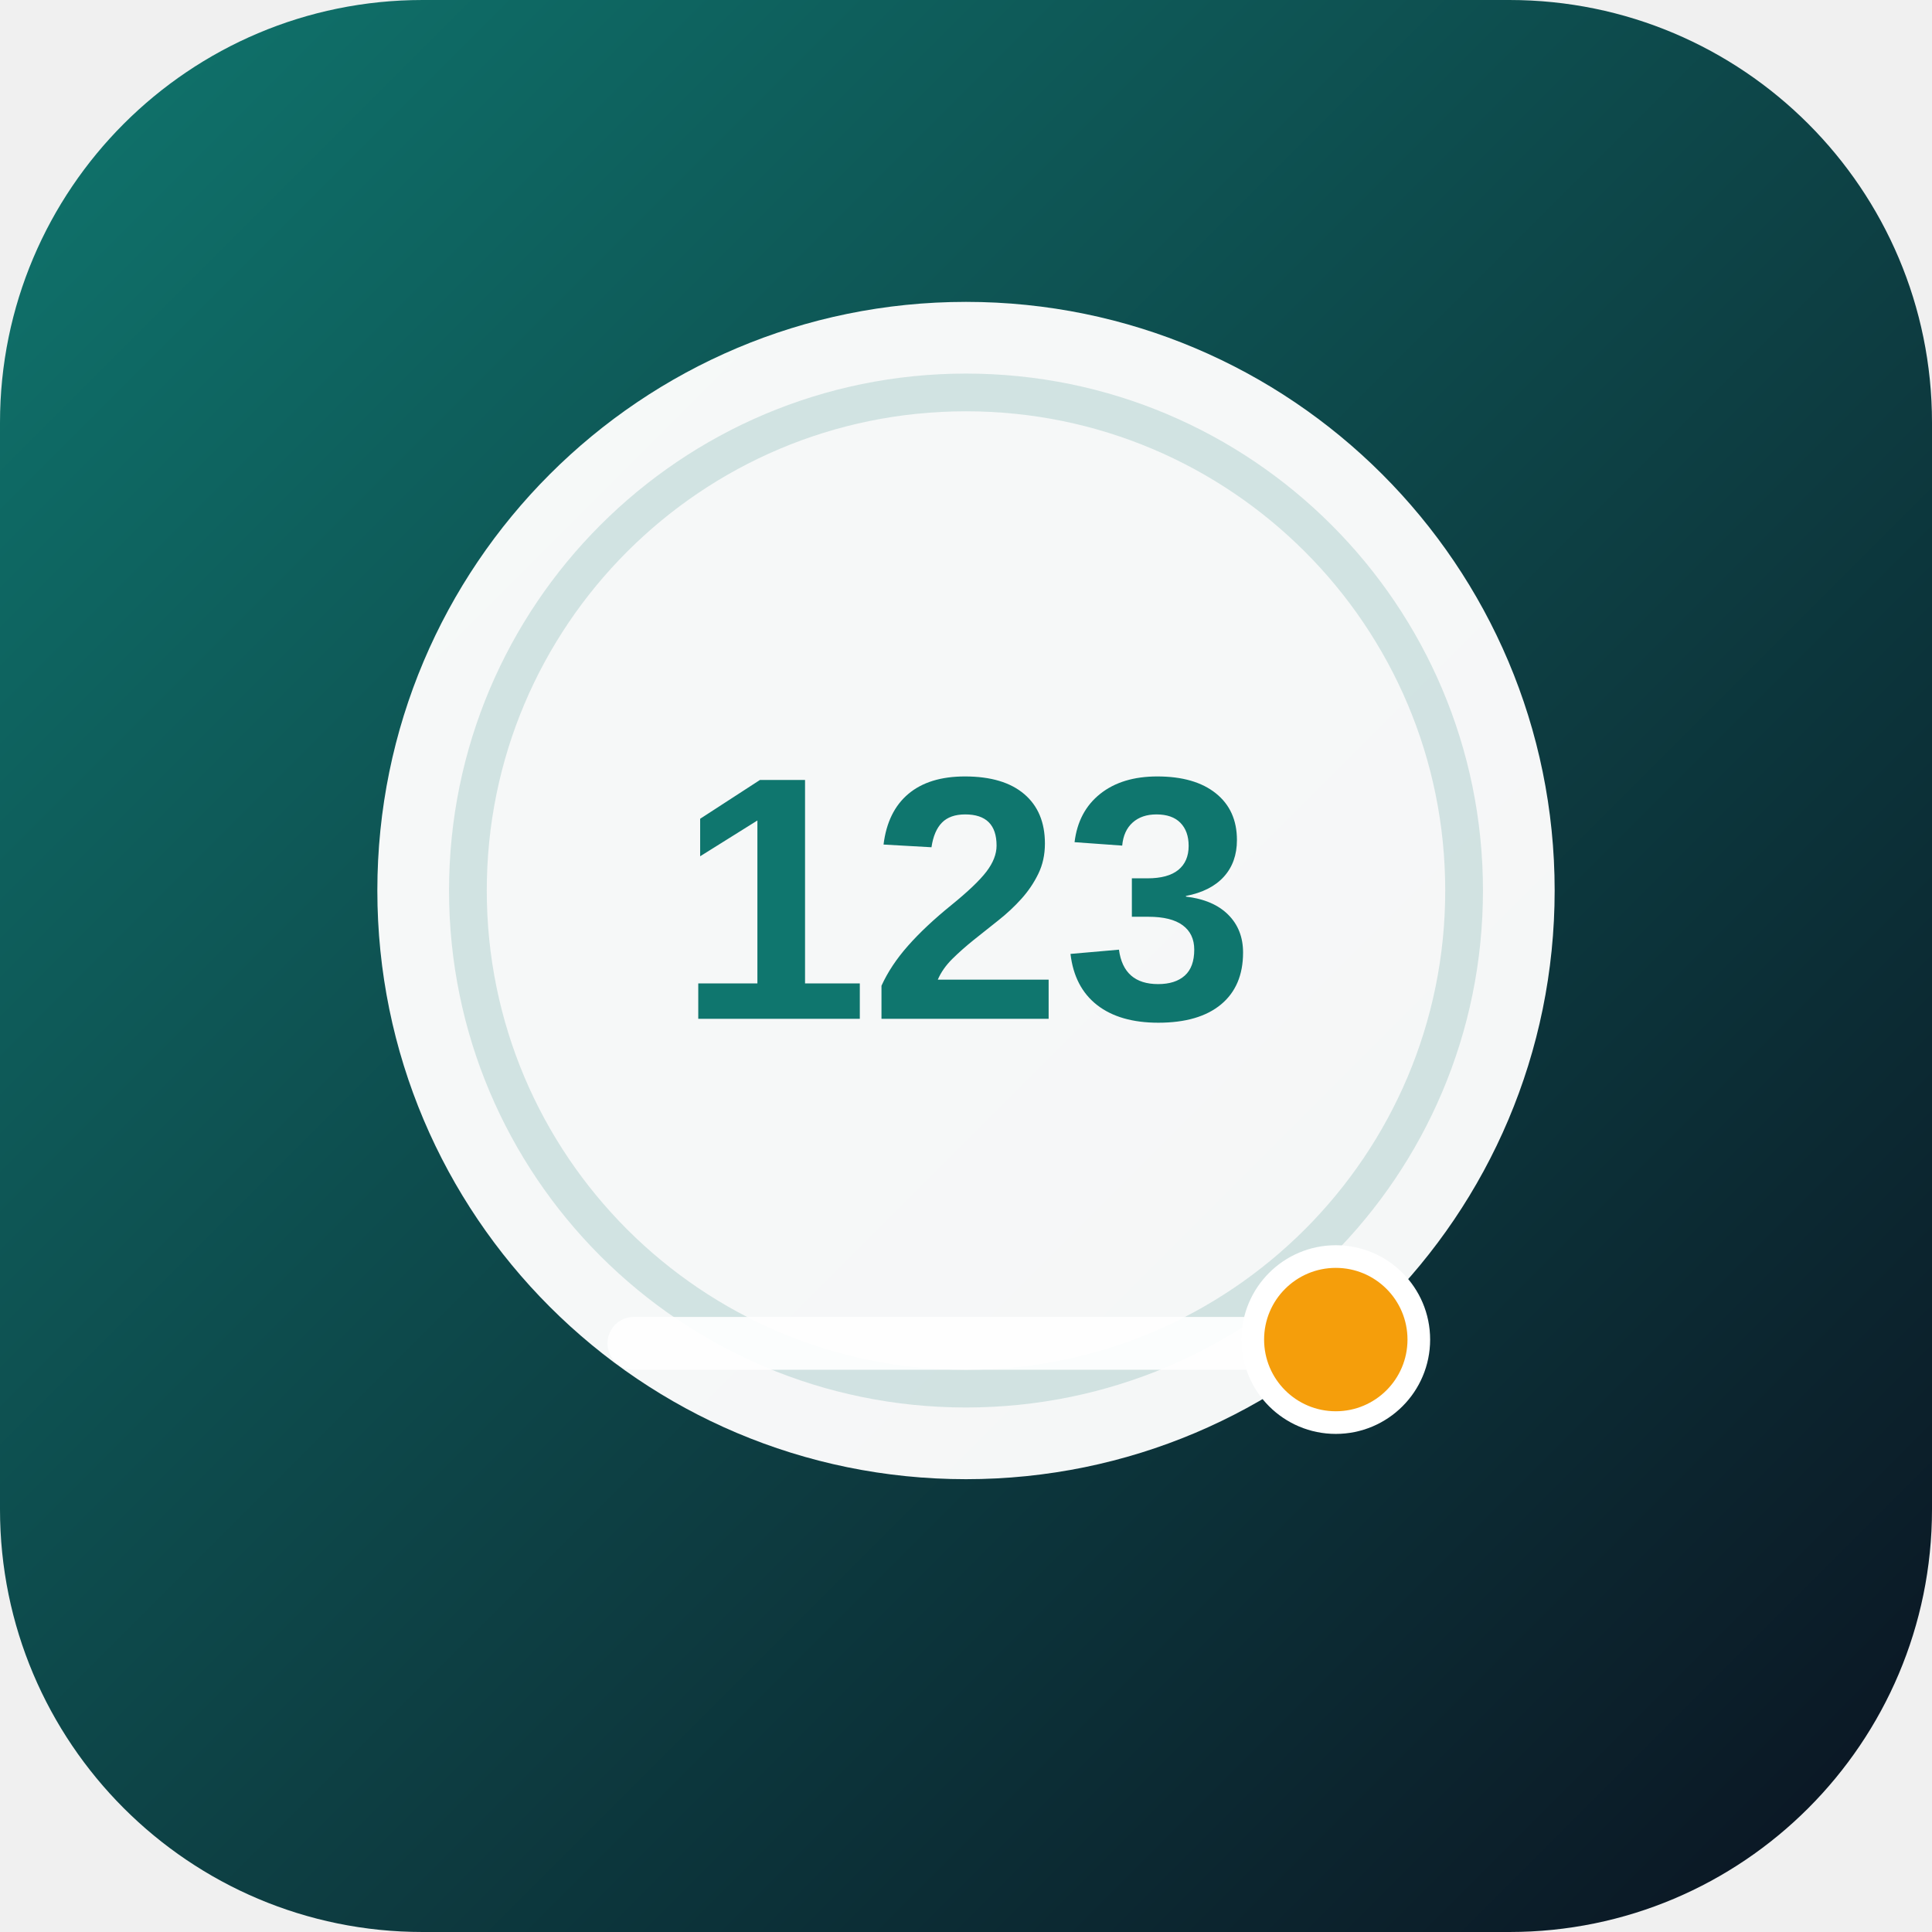
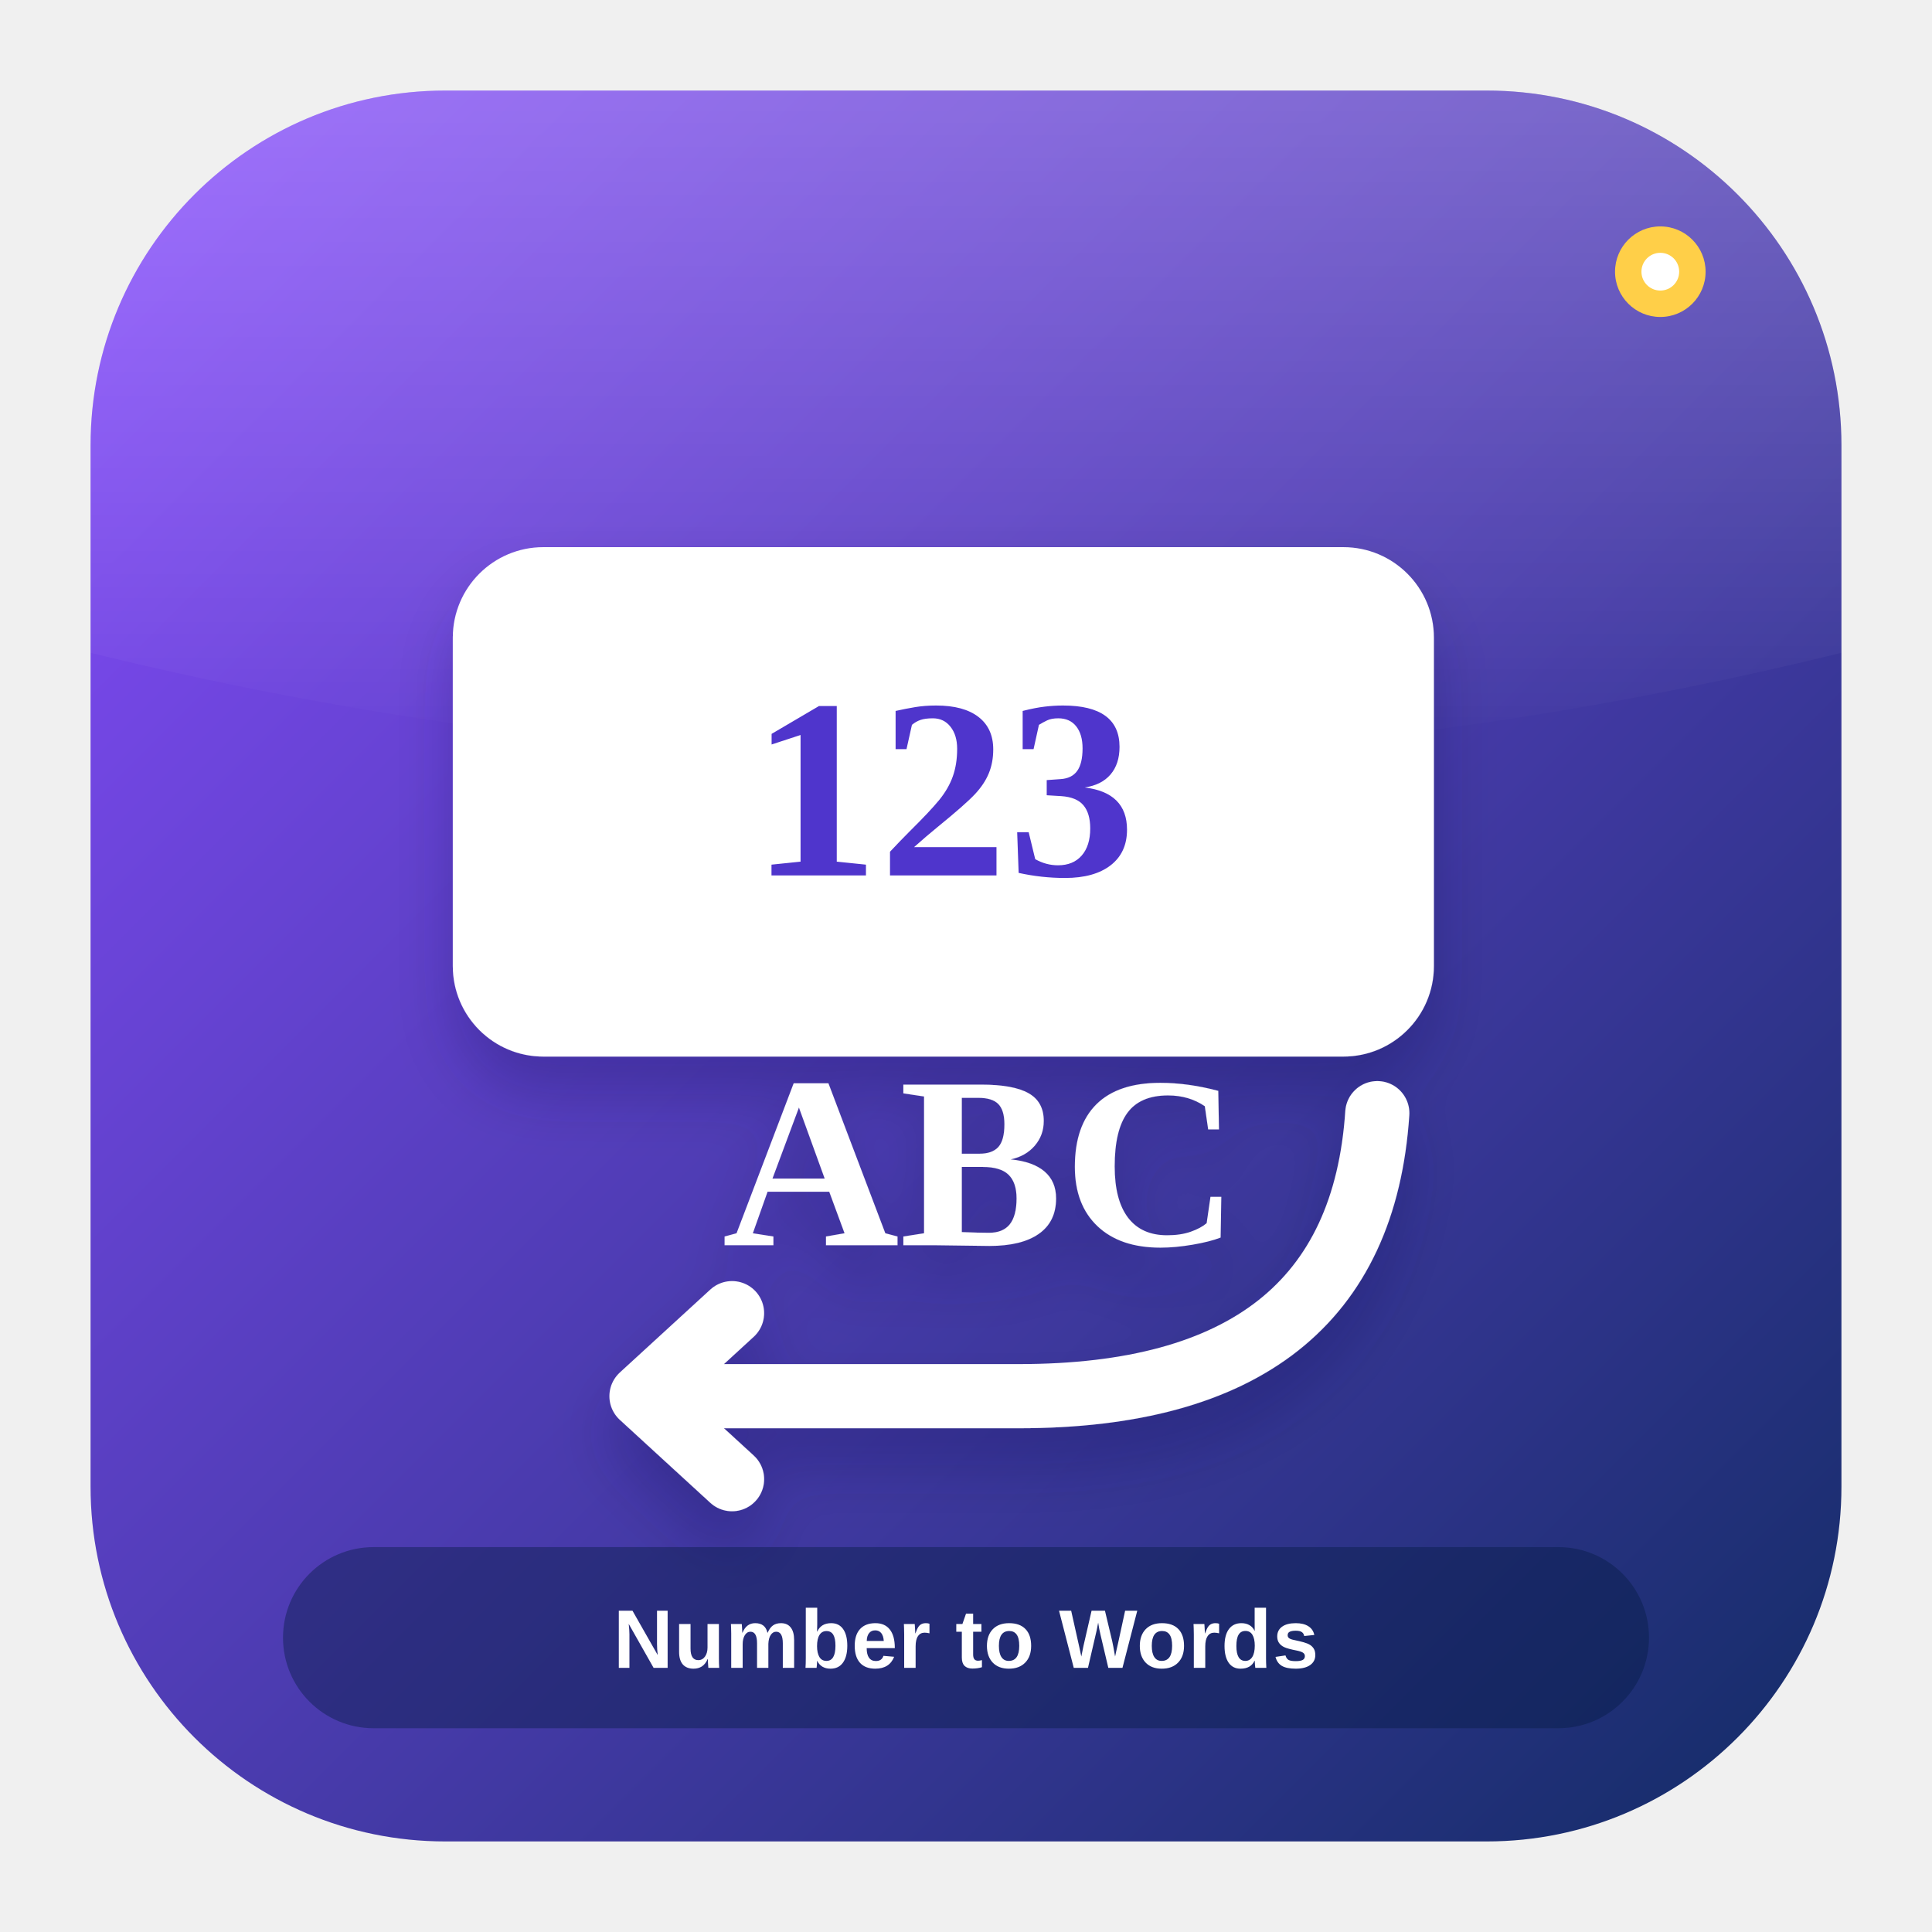
- <svg xmlns="http://www.w3.org/2000/svg" width="512" height="512" viewBox="0 0 512 512" role="img" aria-label="Number to Words app icon">
+ <svg xmlns="http://www.w3.org/2000/svg" width="512" height="512" viewBox="0 0 512 512" role="img" aria-labelledby="title desc">
  <defs>
-     <linearGradient id="g" x1="0" y1="0" x2="1" y2="1">
-       <stop offset="0" stop-color="#0f766e" />
-       <stop offset="1" stop-color="#0b1220" />
+     <linearGradient id="bg" x1="0" y1="0" x2="1" y2="1">
+       <stop offset="0" stop-color="#884cff" />
+       <stop offset="1" stop-color="#122c65" />
    </linearGradient>
+     <linearGradient id="shine" x1="0" y1="0" x2="0" y2="1">
+       <stop offset="0" stop-color="#fff" stop-opacity=".22" />
+       <stop offset="1" stop-color="#fff" stop-opacity="0" />
+     </linearGradient>
+     <filter id="shadow" x="-30%" y="-30%" width="160%" height="160%">
+       <feDropShadow dx="0" dy="10" stdDeviation="8" flood-color="#071b43" flood-opacity=".22" />
+     </filter>
  </defs>
-   <rect width="512" height="512" rx="112" fill="url(#g)" />
-   <circle cx="256" cy="236" r="156" fill="#fff" fill-opacity=".96" />
-   <circle cx="256" cy="236" r="132" fill="none" stroke="#0f766e" stroke-opacity=".16" stroke-width="10" />
-   <text x="256" y="270" text-anchor="middle" font-family="Arial, Helvetica, sans-serif" font-size="92" font-weight="800" fill="#0f766e">123</text>
-   <path d="M168 356h176" stroke="#fff" stroke-width="14" stroke-linecap="round" opacity=".92" />
-   <circle cx="354" cy="355" r="22" fill="#f59e0b" stroke="#fff" stroke-width="6" />
+   <rect x="24" y="24" width="464" height="464" rx="94" fill="url(#bg)" />
+   <path d="M118 24h276a94 94 0 0 1 94 94v55Q256 230 24 173v-55a94 94 0 0 1 94-94z" fill="url(#shine)" />
+   <g filter="url(#shadow)">
+     <rect x="120" y="145" width="260" height="135" rx="24" fill="#fff" />
+     <text x="250" y="232" font-size="68" font-weight="900" text-anchor="middle" fill="#5034cc">123</text>
+     <path d="M365 295q-5 75-95 75H170m0 0 24-22m-24 22 24 22" fill="none" stroke="#fff" stroke-width="17" stroke-linecap="round" stroke-linejoin="round" />
+     <text x="260" y="330" font-size="65" font-weight="900" text-anchor="middle" fill="#fff">ABC</text>
+   </g>
+   <rect x="75" y="410" width="362" height="48" rx="24" fill="#071b43" fill-opacity=".42" />
+   <text x="256" y="442" font-family="Arial,Helvetica,sans-serif" font-size="22" font-weight="800" letter-spacing=".2" text-anchor="middle" fill="#fff">Number to Words</text>
+   <circle cx="440" cy="72" r="12" fill="#ffcf48" />
+   <circle cx="440" cy="72" r="5" fill="#fff" />
</svg>
